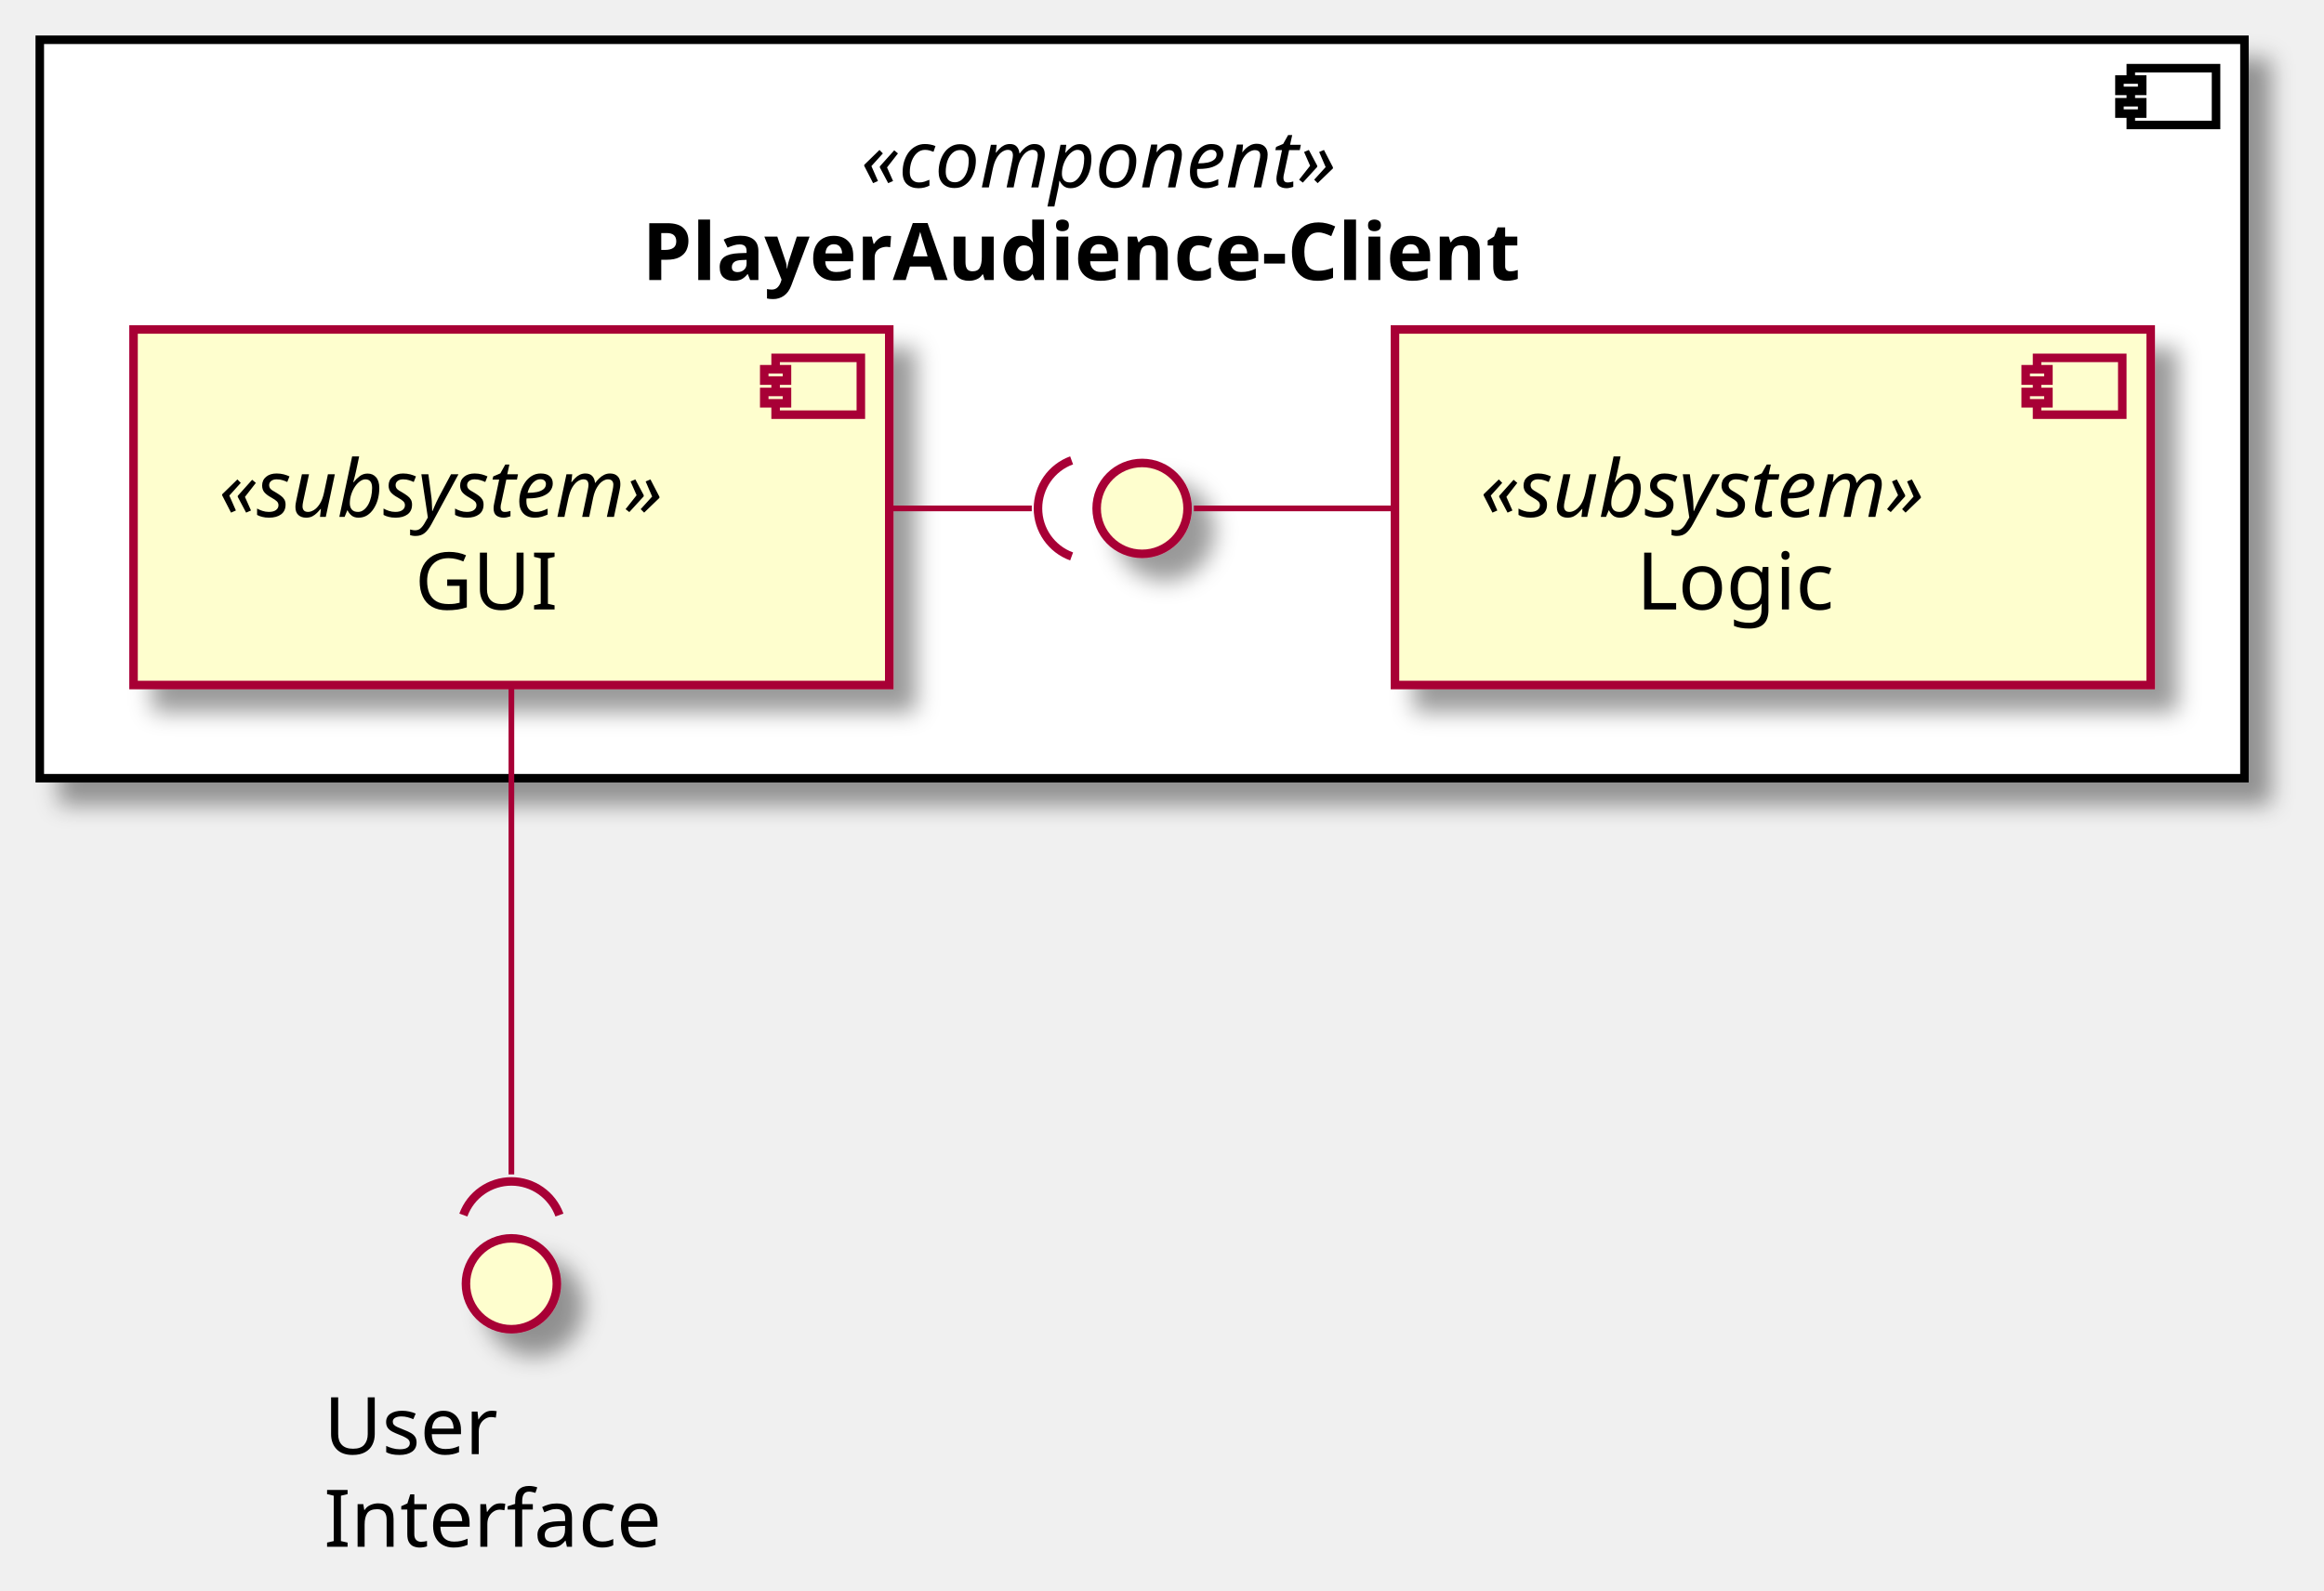
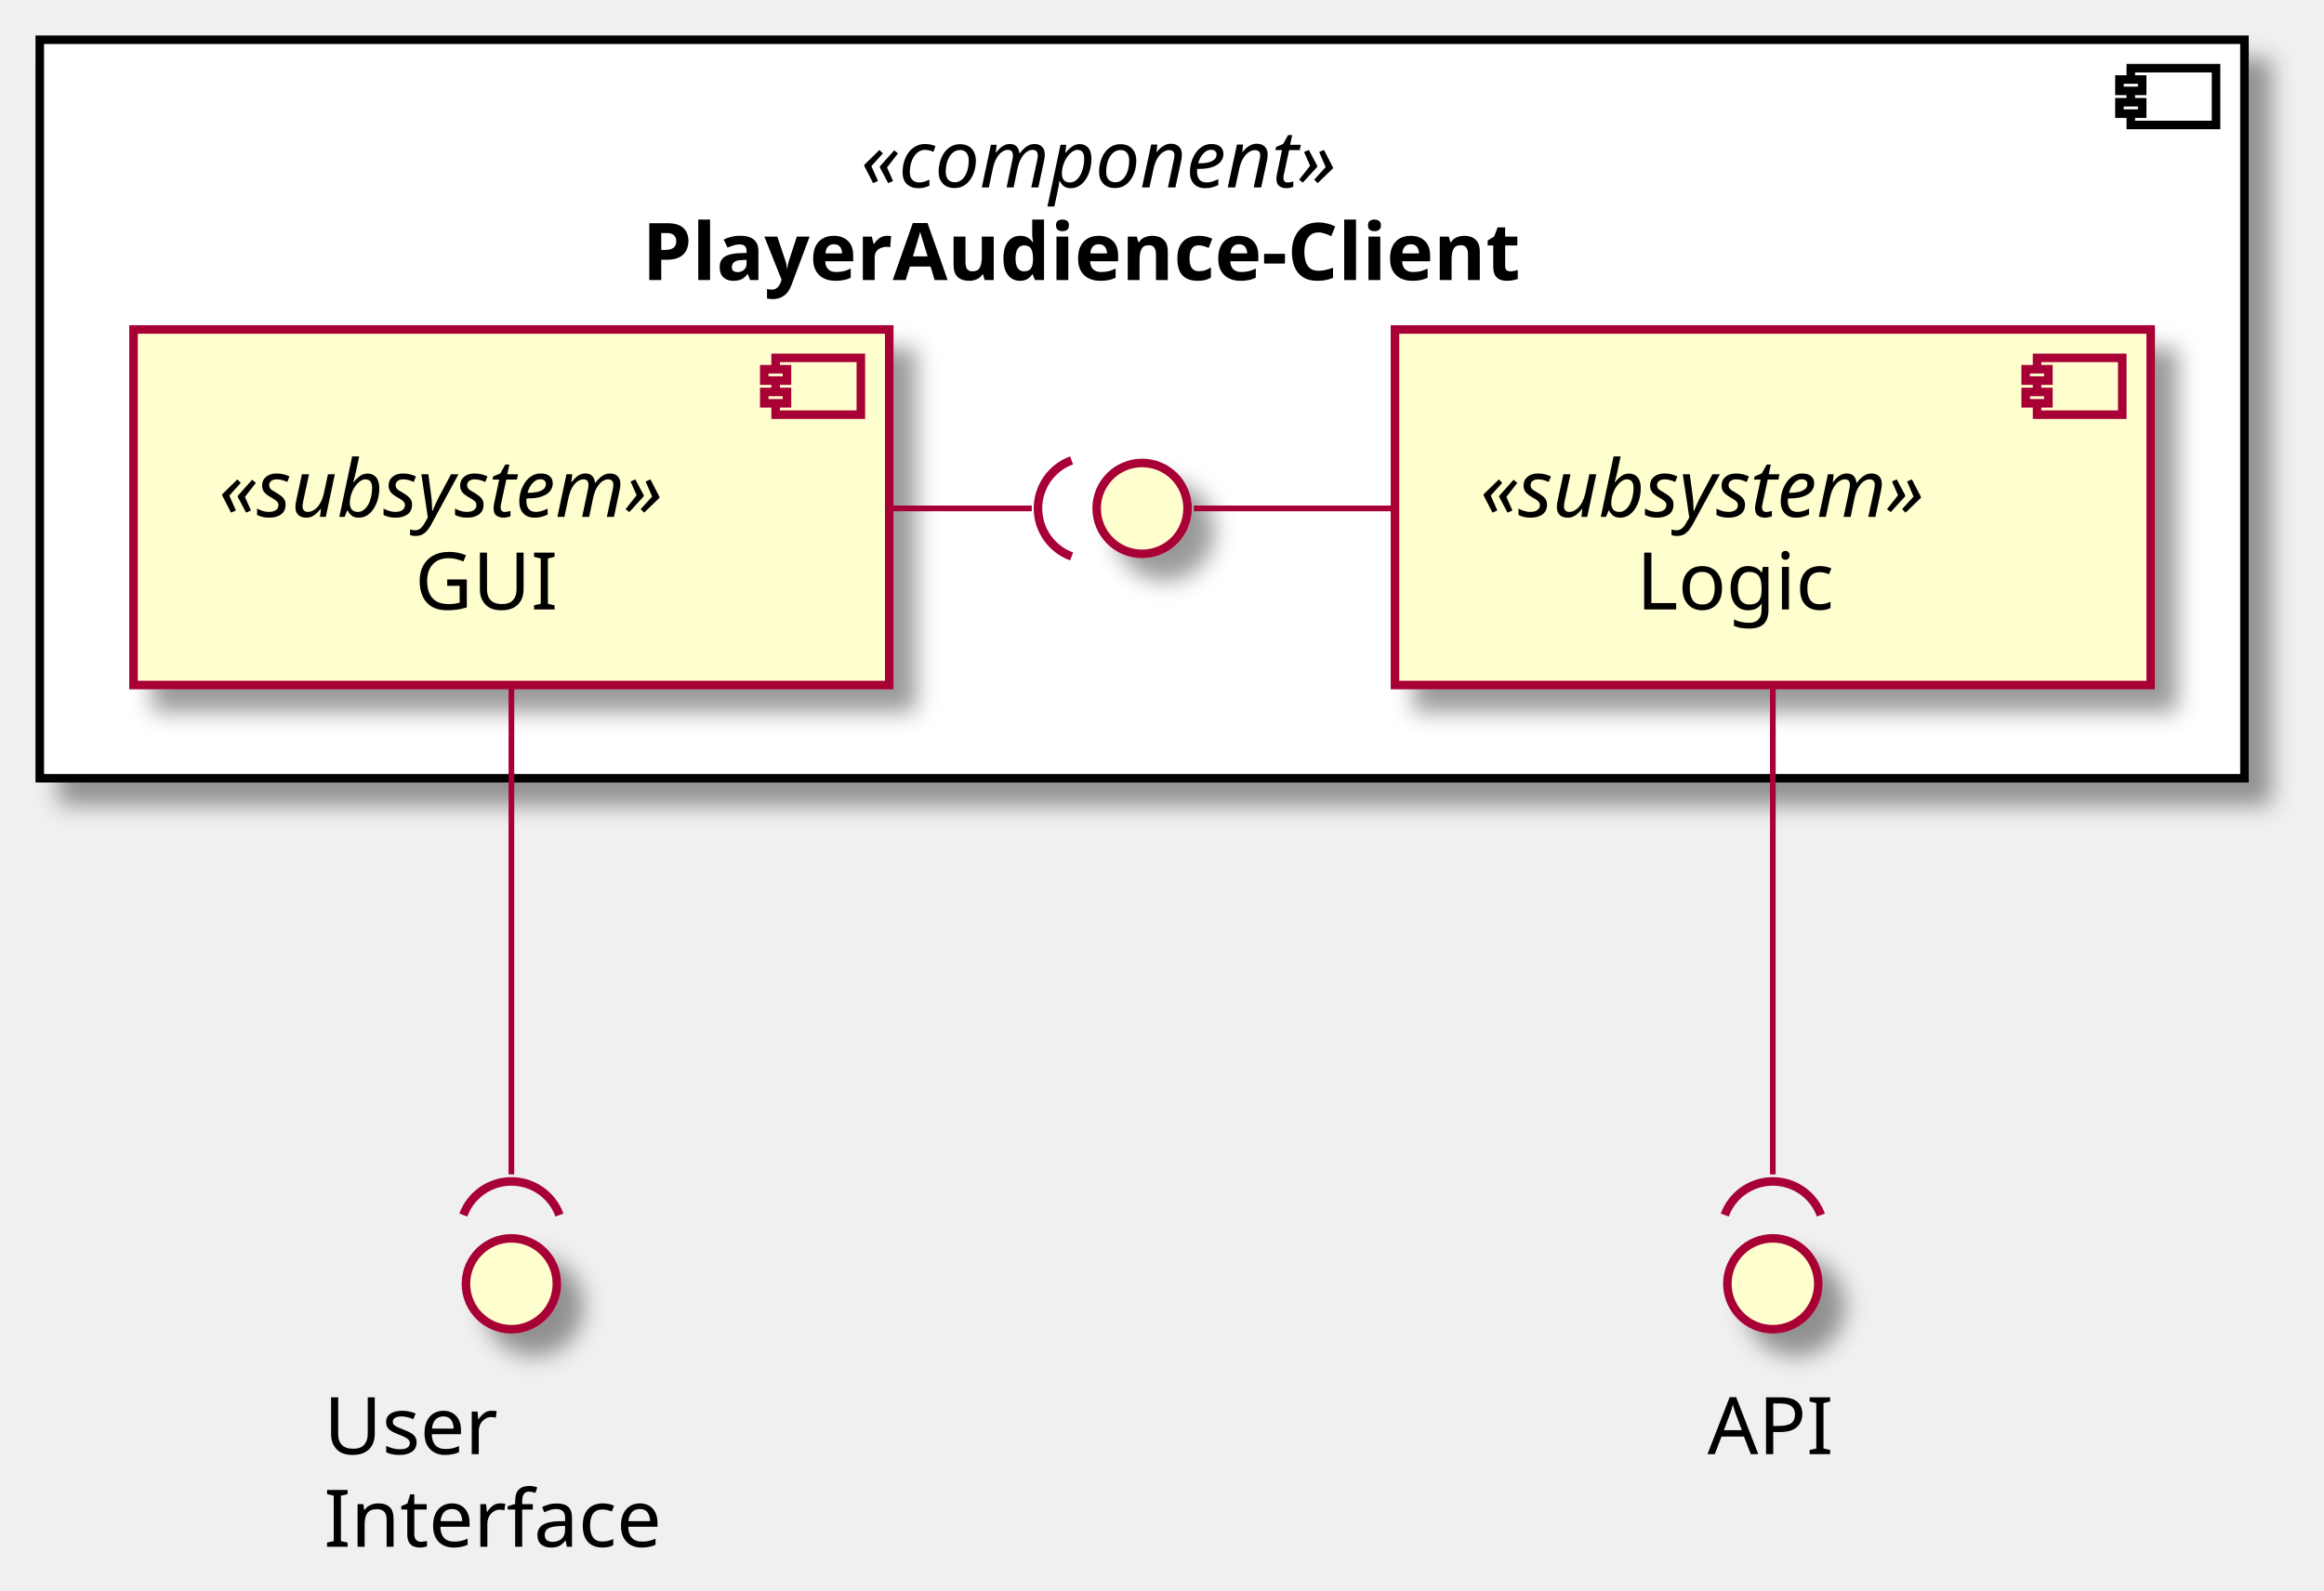
<svg xmlns="http://www.w3.org/2000/svg" contentScriptType="application/ecmascript" contentStyleType="text/css" height="280px" preserveAspectRatio="none" style="width:409px;height:280px;" version="1.1" viewBox="0 0 409 280" width="409px" zoomAndPan="magnify">
  <defs>
-     <filter height="300%" id="f1iwyzpwyyb8me" width="300%" x="-1" y="-1">
+     <filter height="300%" id="f1r70l58veiw2v" width="300%" x="-1" y="-1">
      <feGaussianBlur result="blurOut" stdDeviation="2.0" />
      <feColorMatrix in="blurOut" result="blurOut2" type="matrix" values="0 0 0 0 0 0 0 0 0 0 0 0 0 0 0 0 0 0 .4 0" />
      <feOffset dx="4.0" dy="4.0" in="blurOut2" result="blurOut3" />
      <feBlend in="SourceGraphic" in2="blurOut3" mode="normal" />
    </filter>
  </defs>
  <g>
-     <rect fill="#FFFFFF" filter="url(#f1iwyzpwyyb8me)" height="130" style="stroke: #000000; stroke-width: 1.5;" width="388" x="7" y="7" />
+     <rect fill="#FFFFFF" filter="url(#f1r70l58veiw2v)" height="130" style="stroke: #000000; stroke-width: 1.5;" width="388" x="7" y="7" />
    <rect fill="#FFFFFF" height="10" style="stroke: #000000; stroke-width: 1.5;" width="15" x="375" y="12" />
    <rect fill="#FFFFFF" height="2" style="stroke: #000000; stroke-width: 1.5;" width="4" x="373" y="14" />
    <rect fill="#FFFFFF" height="2" style="stroke: #000000; stroke-width: 1.5;" width="4" x="373" y="18" />
    <text fill="#000000" font-family="sans-serif" font-size="14" font-style="italic" lengthAdjust="spacingAndGlyphs" textLength="99" x="151.5" y="32.995">«component»</text>
    <text fill="#000000" font-family="sans-serif" font-size="14" font-weight="bold" lengthAdjust="spacingAndGlyphs" textLength="176" x="113" y="49.292">PlayerAudience-Client</text>
-     <rect fill="#FEFECE" filter="url(#f1iwyzpwyyb8me)" height="62.594" style="stroke: #A80036; stroke-width: 1.5;" width="133" x="23.5" y="58" />
+     <rect fill="#FEFECE" filter="url(#f1r70l58veiw2v)" height="62.594" style="stroke: #A80036; stroke-width: 1.5;" width="133" x="23.5" y="58" />
    <rect fill="#FEFECE" height="10" style="stroke: #A80036; stroke-width: 1.5;" width="15" x="136.5" y="63" />
    <rect fill="#FEFECE" height="2" style="stroke: #A80036; stroke-width: 1.5;" width="4" x="134.5" y="65" />
    <rect fill="#FEFECE" height="2" style="stroke: #A80036; stroke-width: 1.5;" width="4" x="134.5" y="69" />
    <text fill="#000000" font-family="sans-serif" font-size="14" font-style="italic" lengthAdjust="spacingAndGlyphs" textLength="93" x="38.5" y="90.995">«subsystem»</text>
    <text fill="#000000" font-family="sans-serif" font-size="14" lengthAdjust="spacingAndGlyphs" textLength="24" x="73" y="107.292">GUI</text>
-     <rect fill="#FEFECE" filter="url(#f1iwyzpwyyb8me)" height="62.594" style="stroke: #A80036; stroke-width: 1.5;" width="133" x="245.5" y="58" />
+     <rect fill="#FEFECE" filter="url(#f1r70l58veiw2v)" height="62.594" style="stroke: #A80036; stroke-width: 1.5;" width="133" x="245.5" y="58" />
    <rect fill="#FEFECE" height="10" style="stroke: #A80036; stroke-width: 1.5;" width="15" x="358.5" y="63" />
    <rect fill="#FEFECE" height="2" style="stroke: #A80036; stroke-width: 1.5;" width="4" x="356.5" y="65" />
    <rect fill="#FEFECE" height="2" style="stroke: #A80036; stroke-width: 1.5;" width="4" x="356.5" y="69" />
    <text fill="#000000" font-family="sans-serif" font-size="14" font-style="italic" lengthAdjust="spacingAndGlyphs" textLength="93" x="260.5" y="90.995">«subsystem»</text>
    <text fill="#000000" font-family="sans-serif" font-size="14" lengthAdjust="spacingAndGlyphs" textLength="38" x="288" y="107.292">Logic</text>
-     <ellipse cx="201" cy="89.5" fill="#FEFECE" filter="url(#f1iwyzpwyyb8me)" rx="8" ry="8" style="stroke: #A80036; stroke-width: 1.5;" />
-     <ellipse cx="90" cy="226" fill="#FEFECE" filter="url(#f1iwyzpwyyb8me)" rx="8" ry="8" style="stroke: #A80036; stroke-width: 1.5;" />
+     <ellipse cx="201" cy="89.5" fill="#FEFECE" filter="url(#f1r70l58veiw2v)" rx="8" ry="8" style="stroke: #A80036; stroke-width: 1.5;" />
+     <ellipse cx="90" cy="226" fill="#FEFECE" filter="url(#f1r70l58veiw2v)" rx="8" ry="8" style="stroke: #A80036; stroke-width: 1.5;" />
    <text fill="#000000" font-family="sans-serif" font-size="14" lengthAdjust="spacingAndGlyphs" textLength="31" x="57" y="255.995">User</text>
    <text fill="#000000" font-family="sans-serif" font-size="14" lengthAdjust="spacingAndGlyphs" textLength="66" x="57" y="272.292">Interface</text>
+     <ellipse cx="312" cy="226" fill="#FEFECE" filter="url(#f1r70l58veiw2v)" rx="8" ry="8" style="stroke: #A80036; stroke-width: 1.5;" />
+     <text fill="#000000" font-family="sans-serif" font-size="14" lengthAdjust="spacingAndGlyphs" textLength="23" x="300.5" y="255.995">API</text>
    <path d="M90,121.02 C90,147.431 90,184.744 90,206.749 " fill="none" id="GUI-to-ui" style="stroke: #A80036; stroke-width: 1.0;" />
    <path d="M98.457,213.9 A9,9 0 0 0 81.543 213.9" fill="none" style="stroke: #A80036; stroke-width: 1.5;" />
    <path d="M210.105,89.5 C221.781,89.5 233.456,89.5 245.132,89.5 " fill="none" id="empty-Logic" style="stroke: #A80036; stroke-width: 1.0;" />
    <path d="M156.773,89.5 C165.043,89.5 173.313,89.5 181.583,89.5 " fill="none" id="GUI-to-empty" style="stroke: #A80036; stroke-width: 1.0;" />
    <path d="M188.593,81.043 A9,9 0 0 0 188.593 97.957" fill="none" style="stroke: #A80036; stroke-width: 1.5;" />
+     <path d="M312,121.02 C312,147.431 312,184.744 312,206.749 " fill="none" id="Logic-to-api" style="stroke: #A80036; stroke-width: 1.0;" />
+     <path d="M320.457,213.9 A9,9 0 0 0 303.543 213.9" fill="none" style="stroke: #A80036; stroke-width: 1.5;" />
  </g>
</svg>
